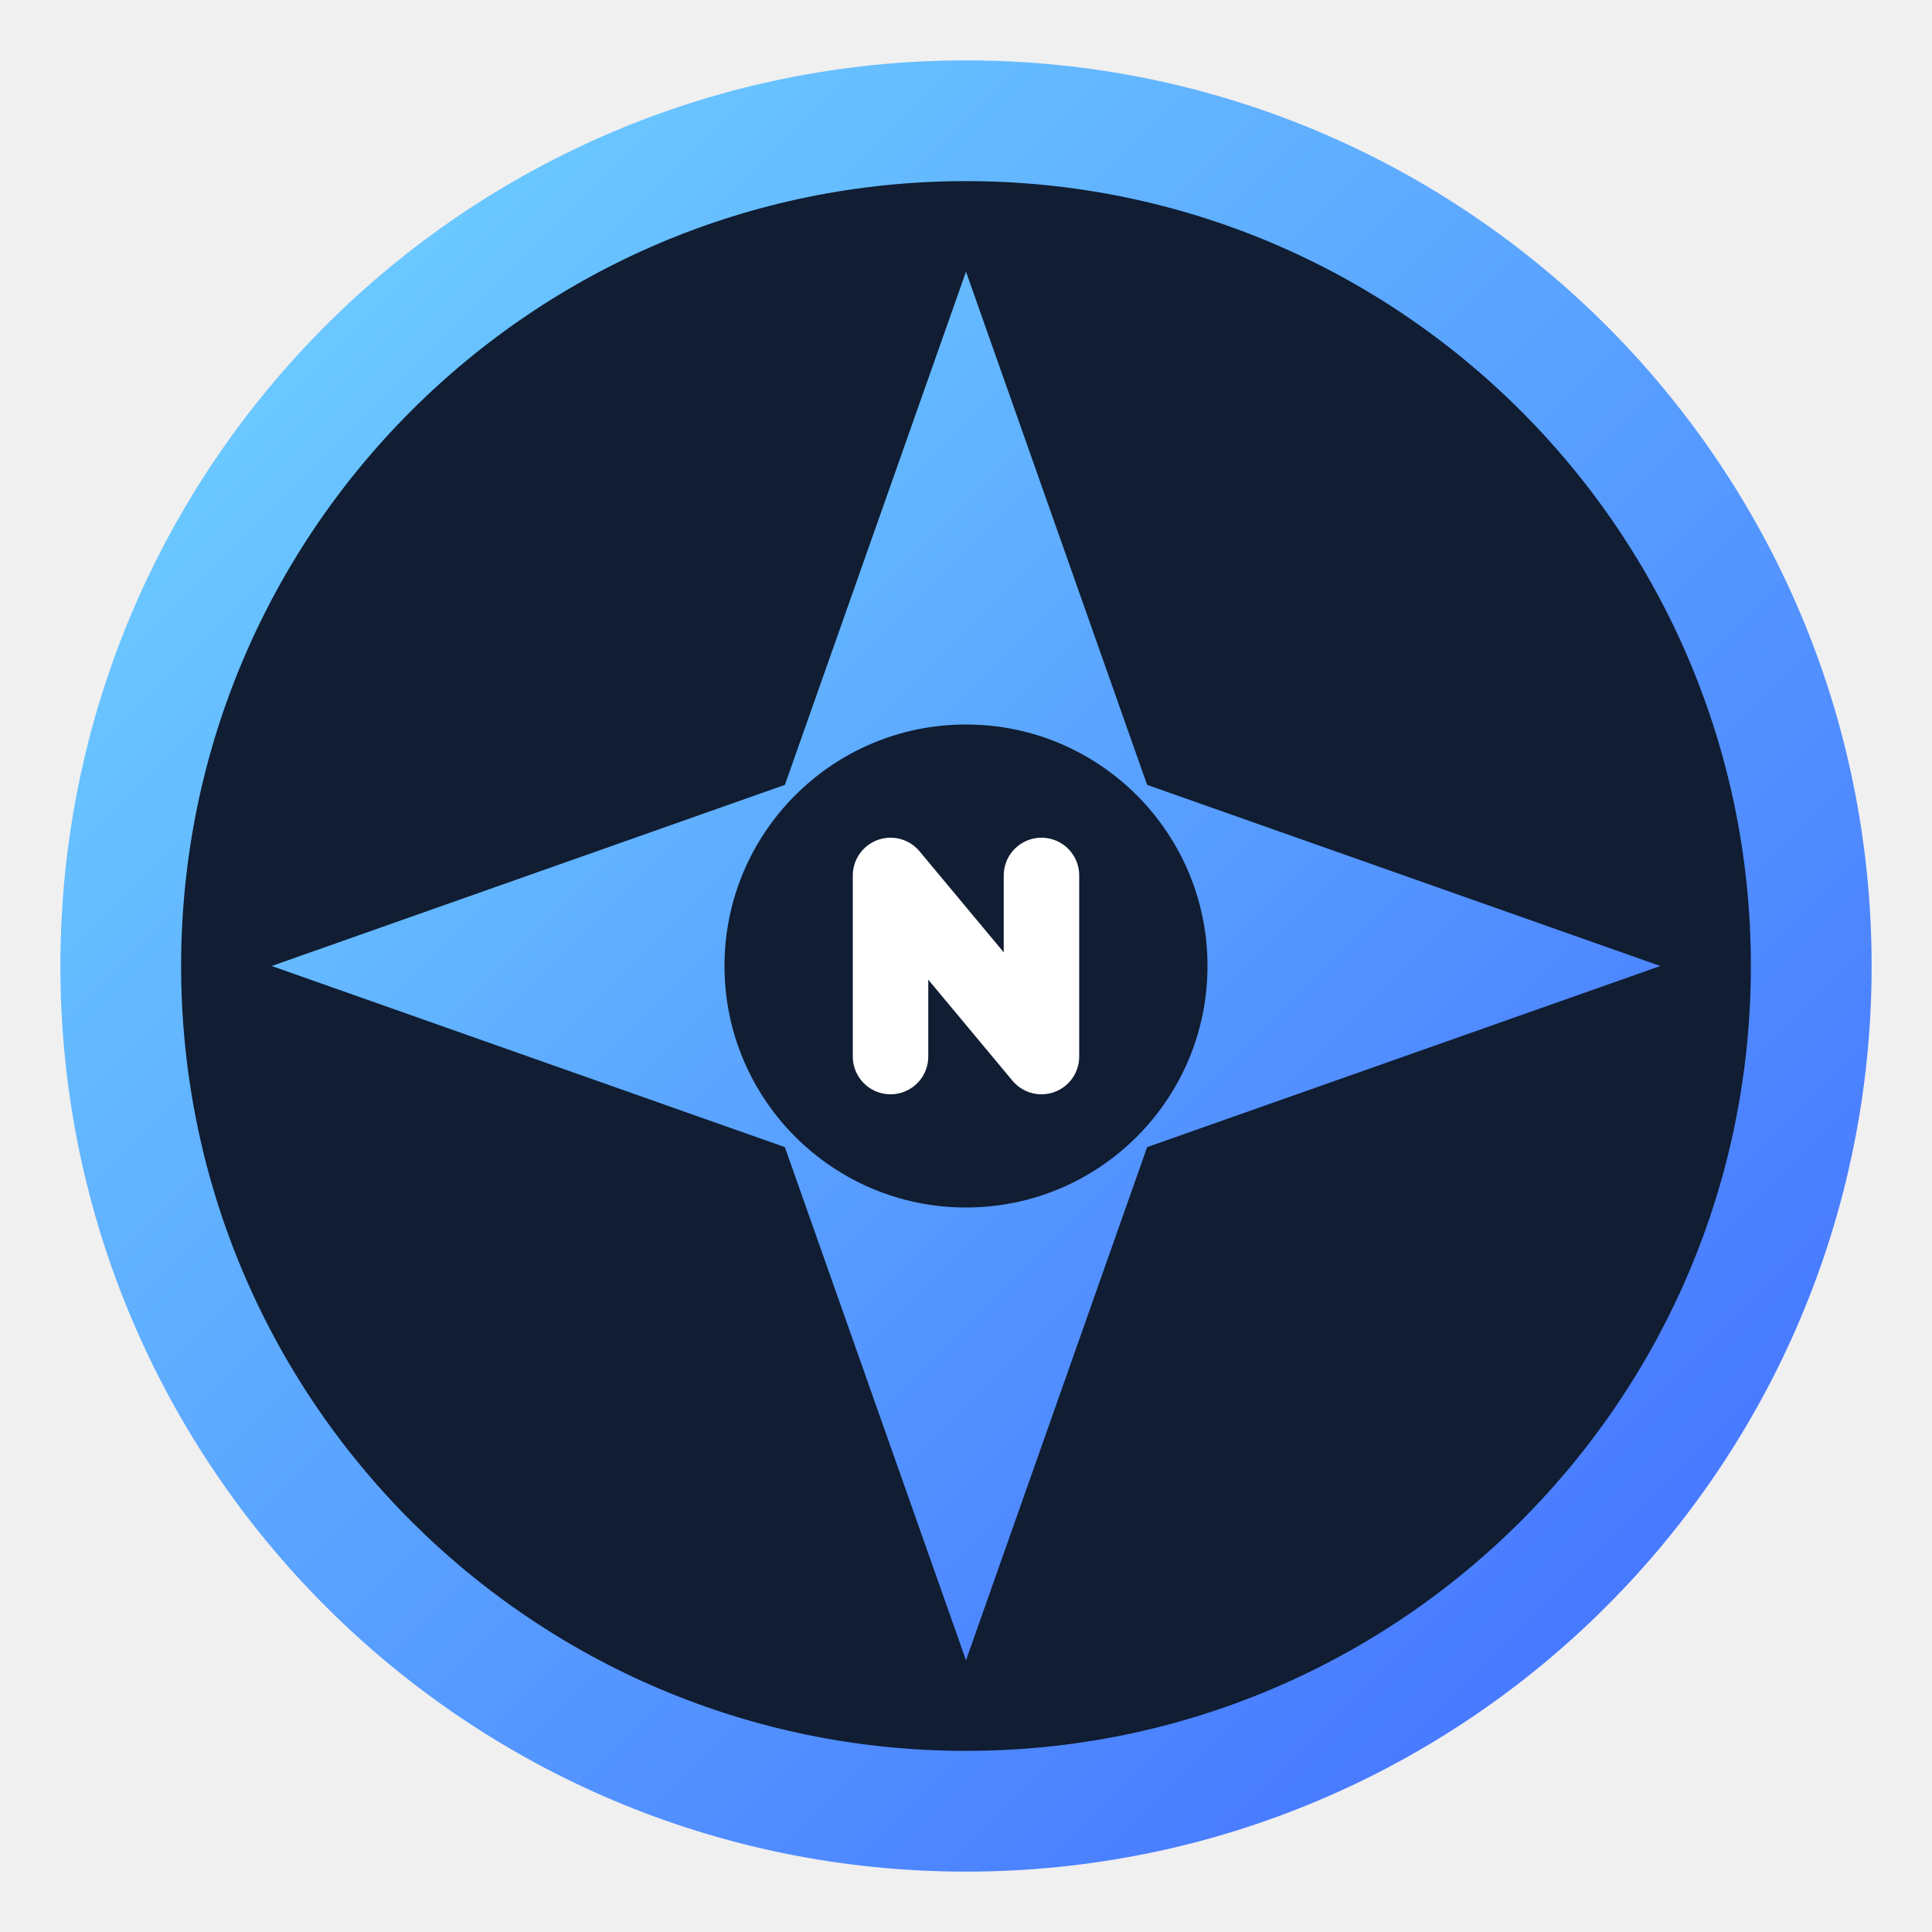
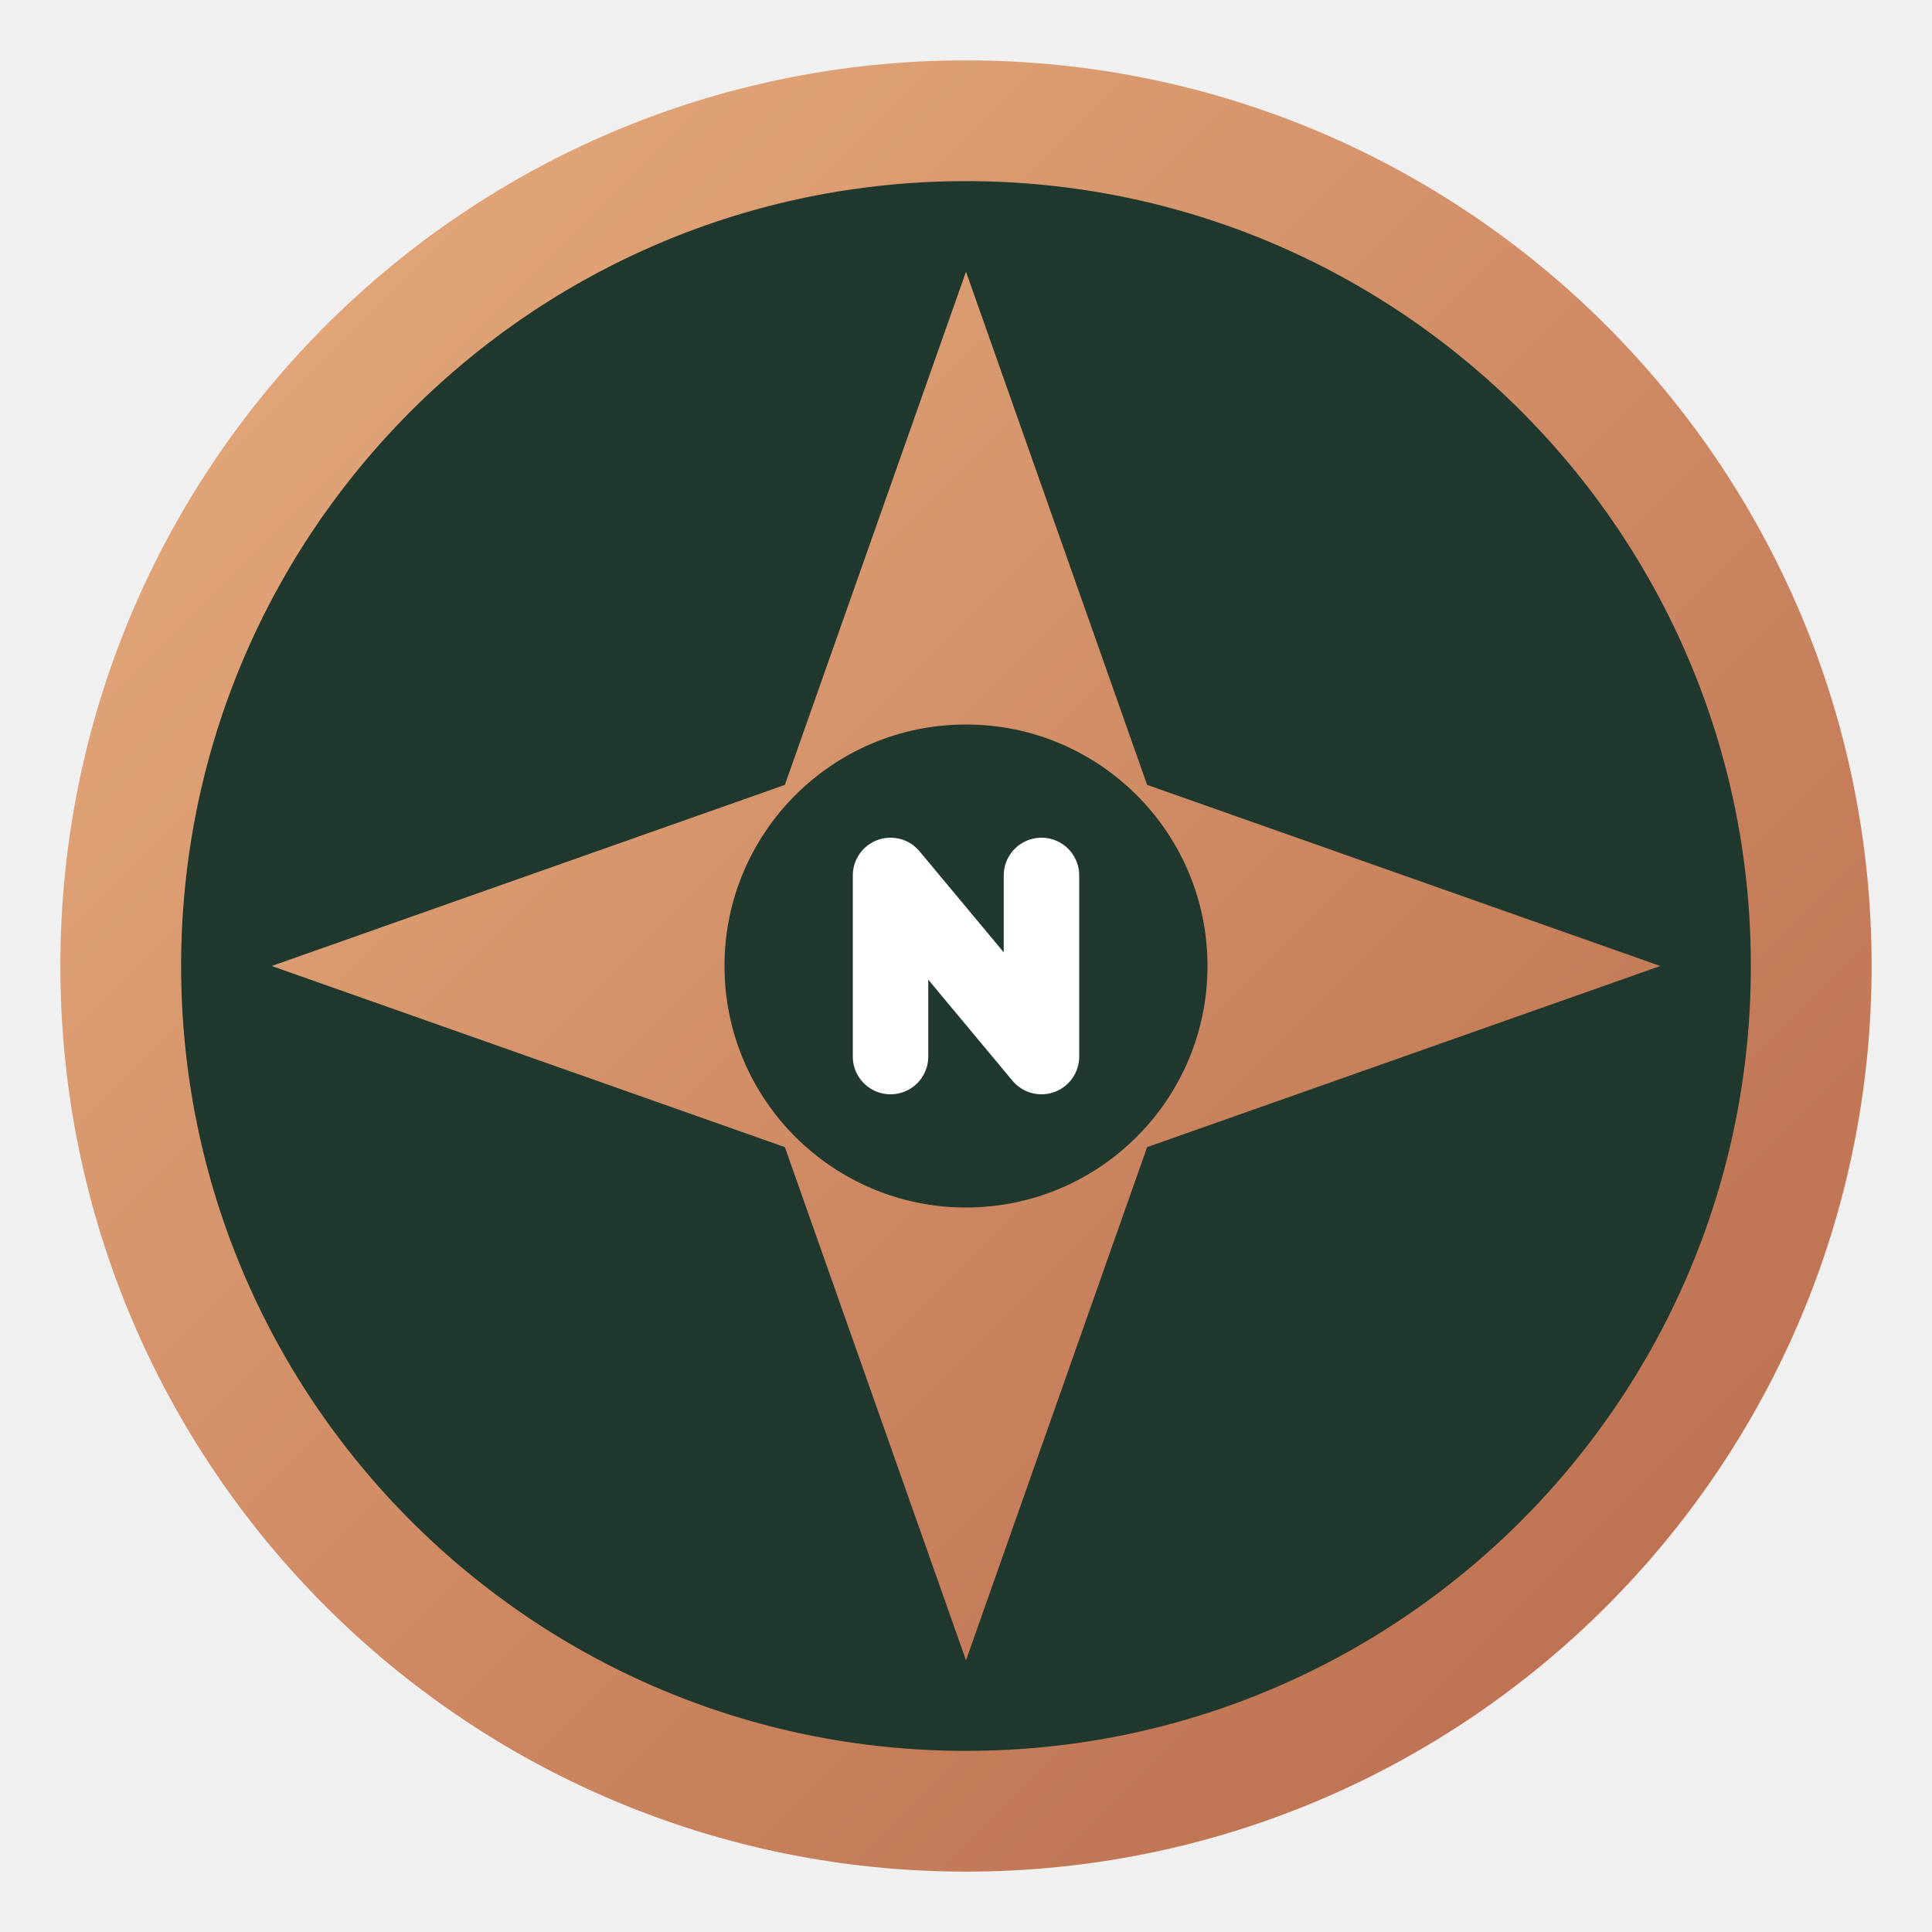
<svg xmlns="http://www.w3.org/2000/svg" viewBox="0 0 128 128" role="img" aria-label="BlueNav Play">
  <defs>
    <linearGradient id="b" x2="1" y2="1">
-       <stop stop-color="#70d4ff" />
-       <stop offset="1" stop-color="#426dff" />
+       <stop stop-color="#e6ac7d" />
+       <stop offset="1" stop-color="#b96b4d" />
    </linearGradient>
  </defs>
-   <circle cx="64" cy="64" r="56" fill="#101d32" stroke="url(#b)" stroke-width="8" />
+   <circle cx="64" cy="64" r="56" fill="#20382d" stroke="url(#b)" stroke-width="8" />
  <path d="M64 18 76 52 110 64 76 76 64 110 52 76 18 64 52 52Z" fill="url(#b)" />
-   <circle cx="64" cy="64" r="16" fill="#101d32" />
+   <circle cx="64" cy="64" r="16" fill="#20382d" />
  <path d="M59 70V58l10 12V58" fill="none" stroke="#fff" stroke-width="5" stroke-linecap="round" stroke-linejoin="round" />
</svg>
